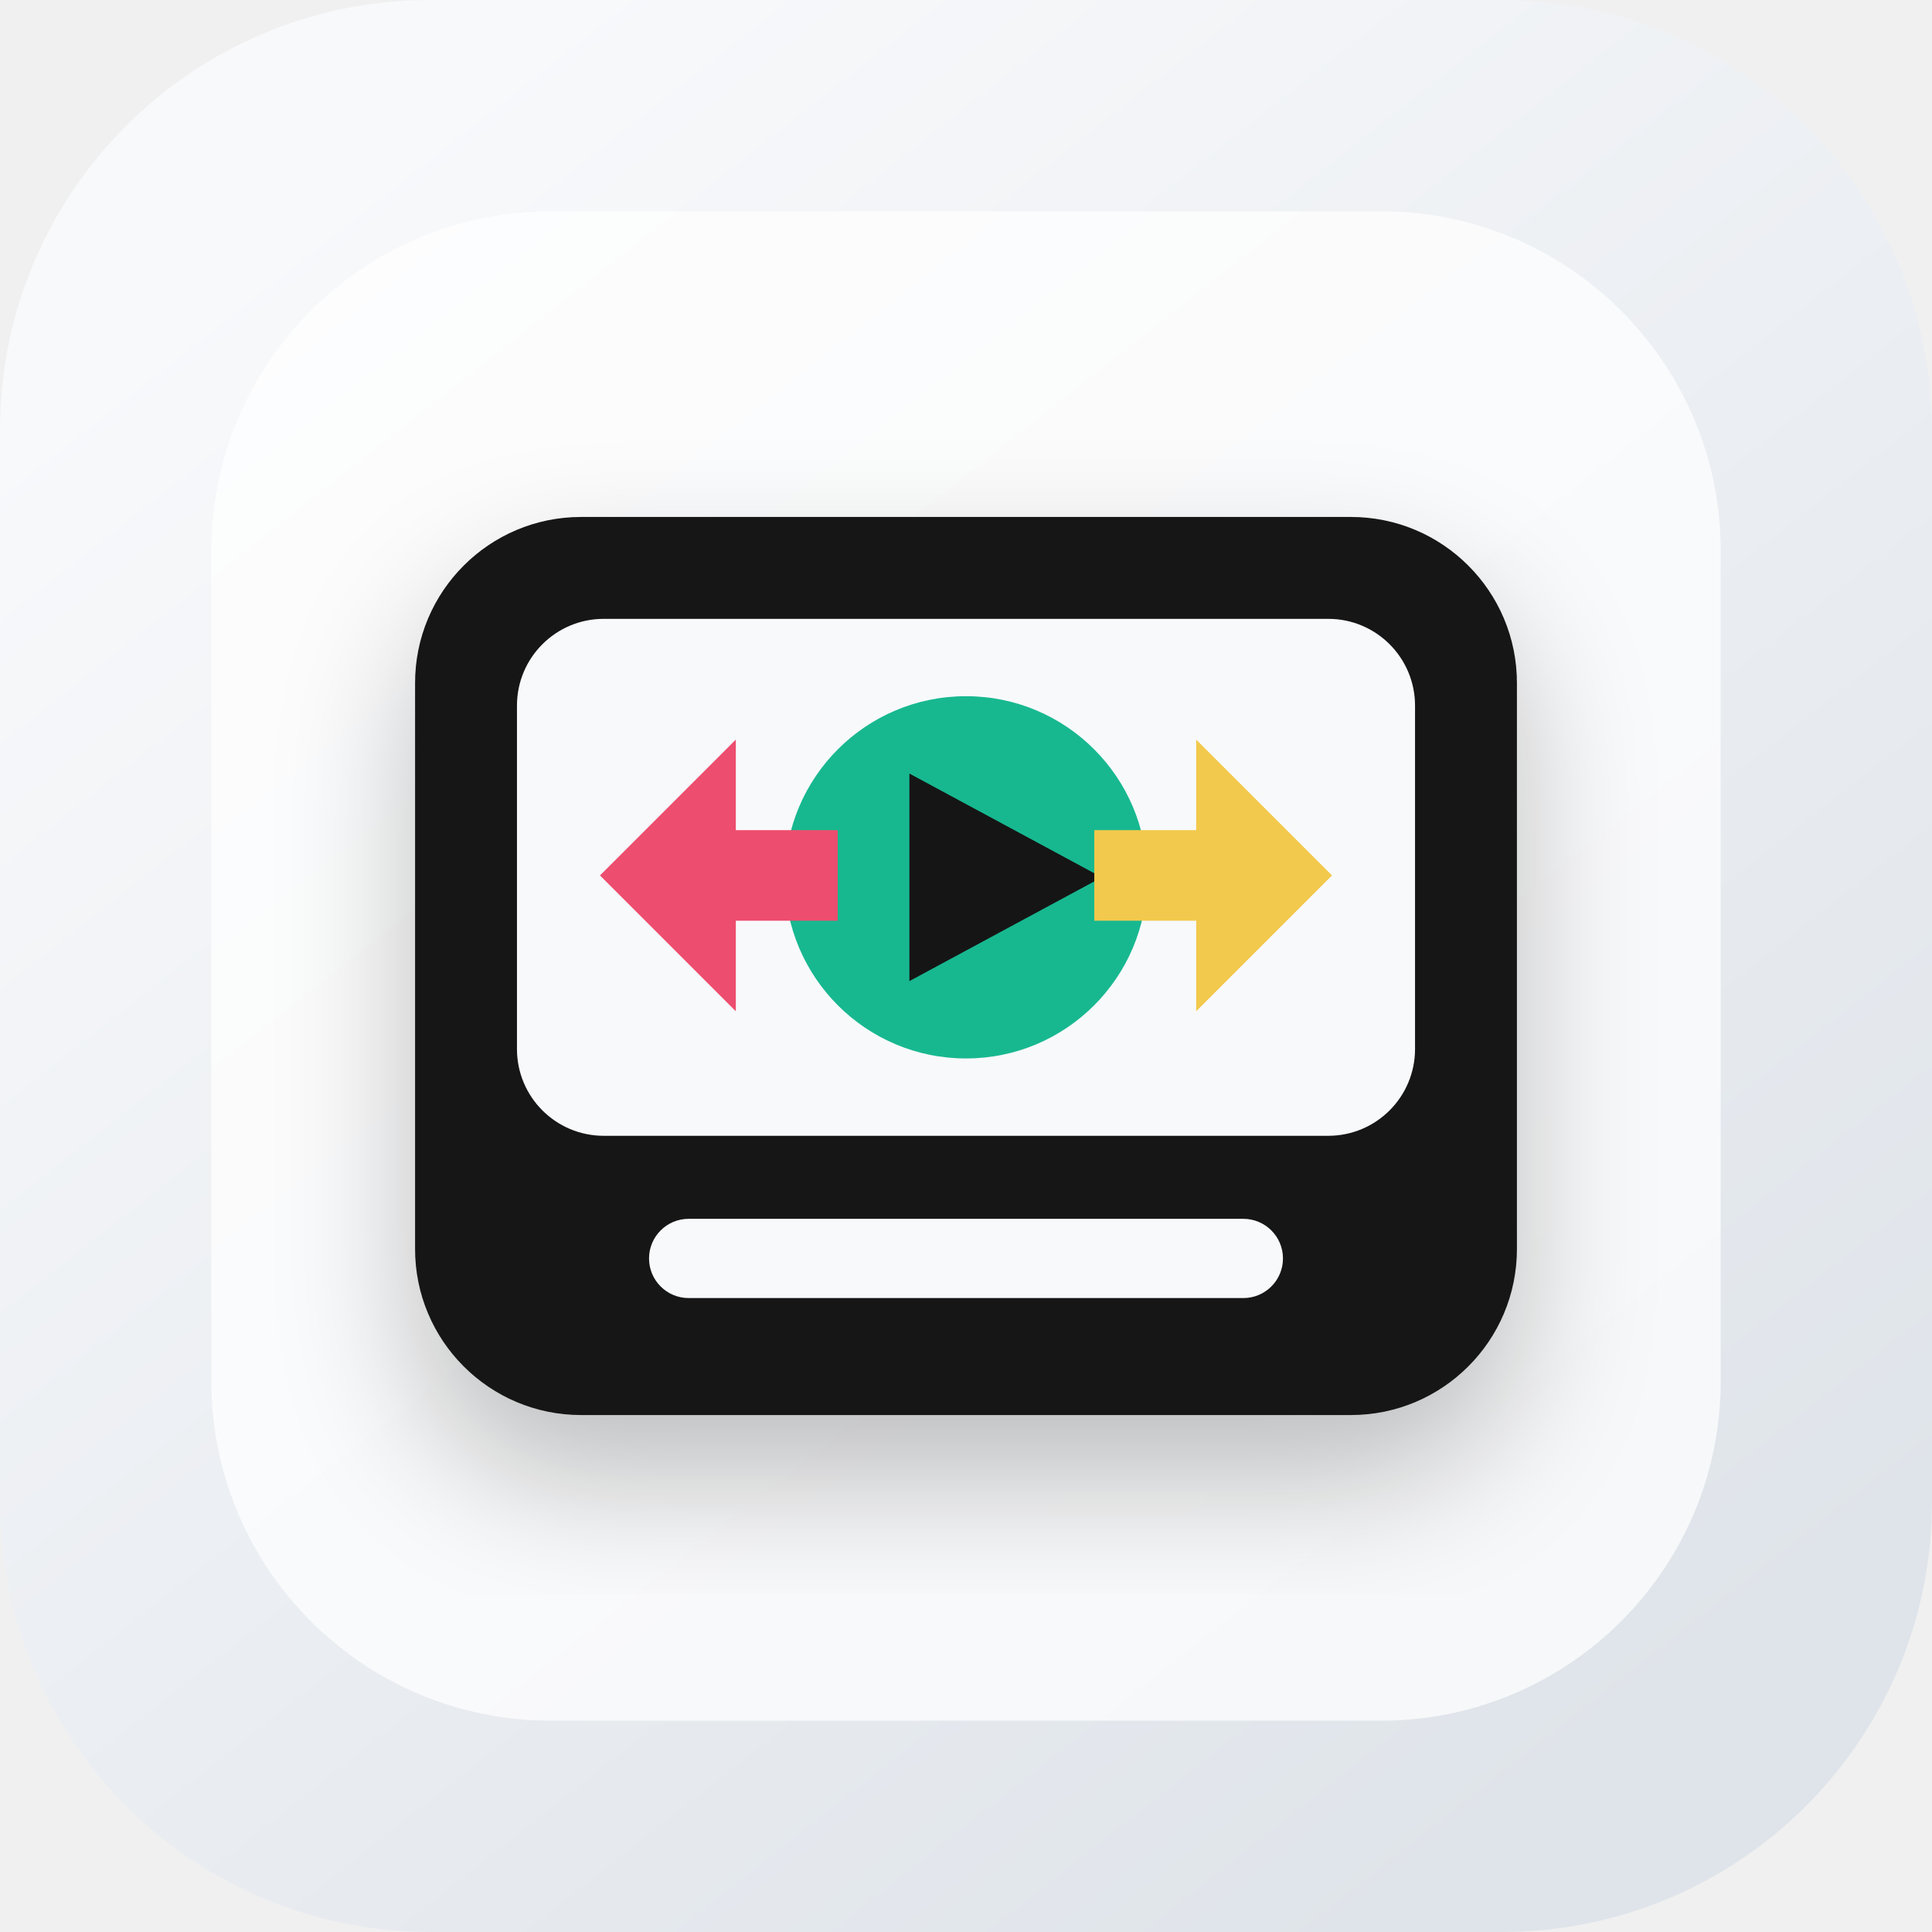
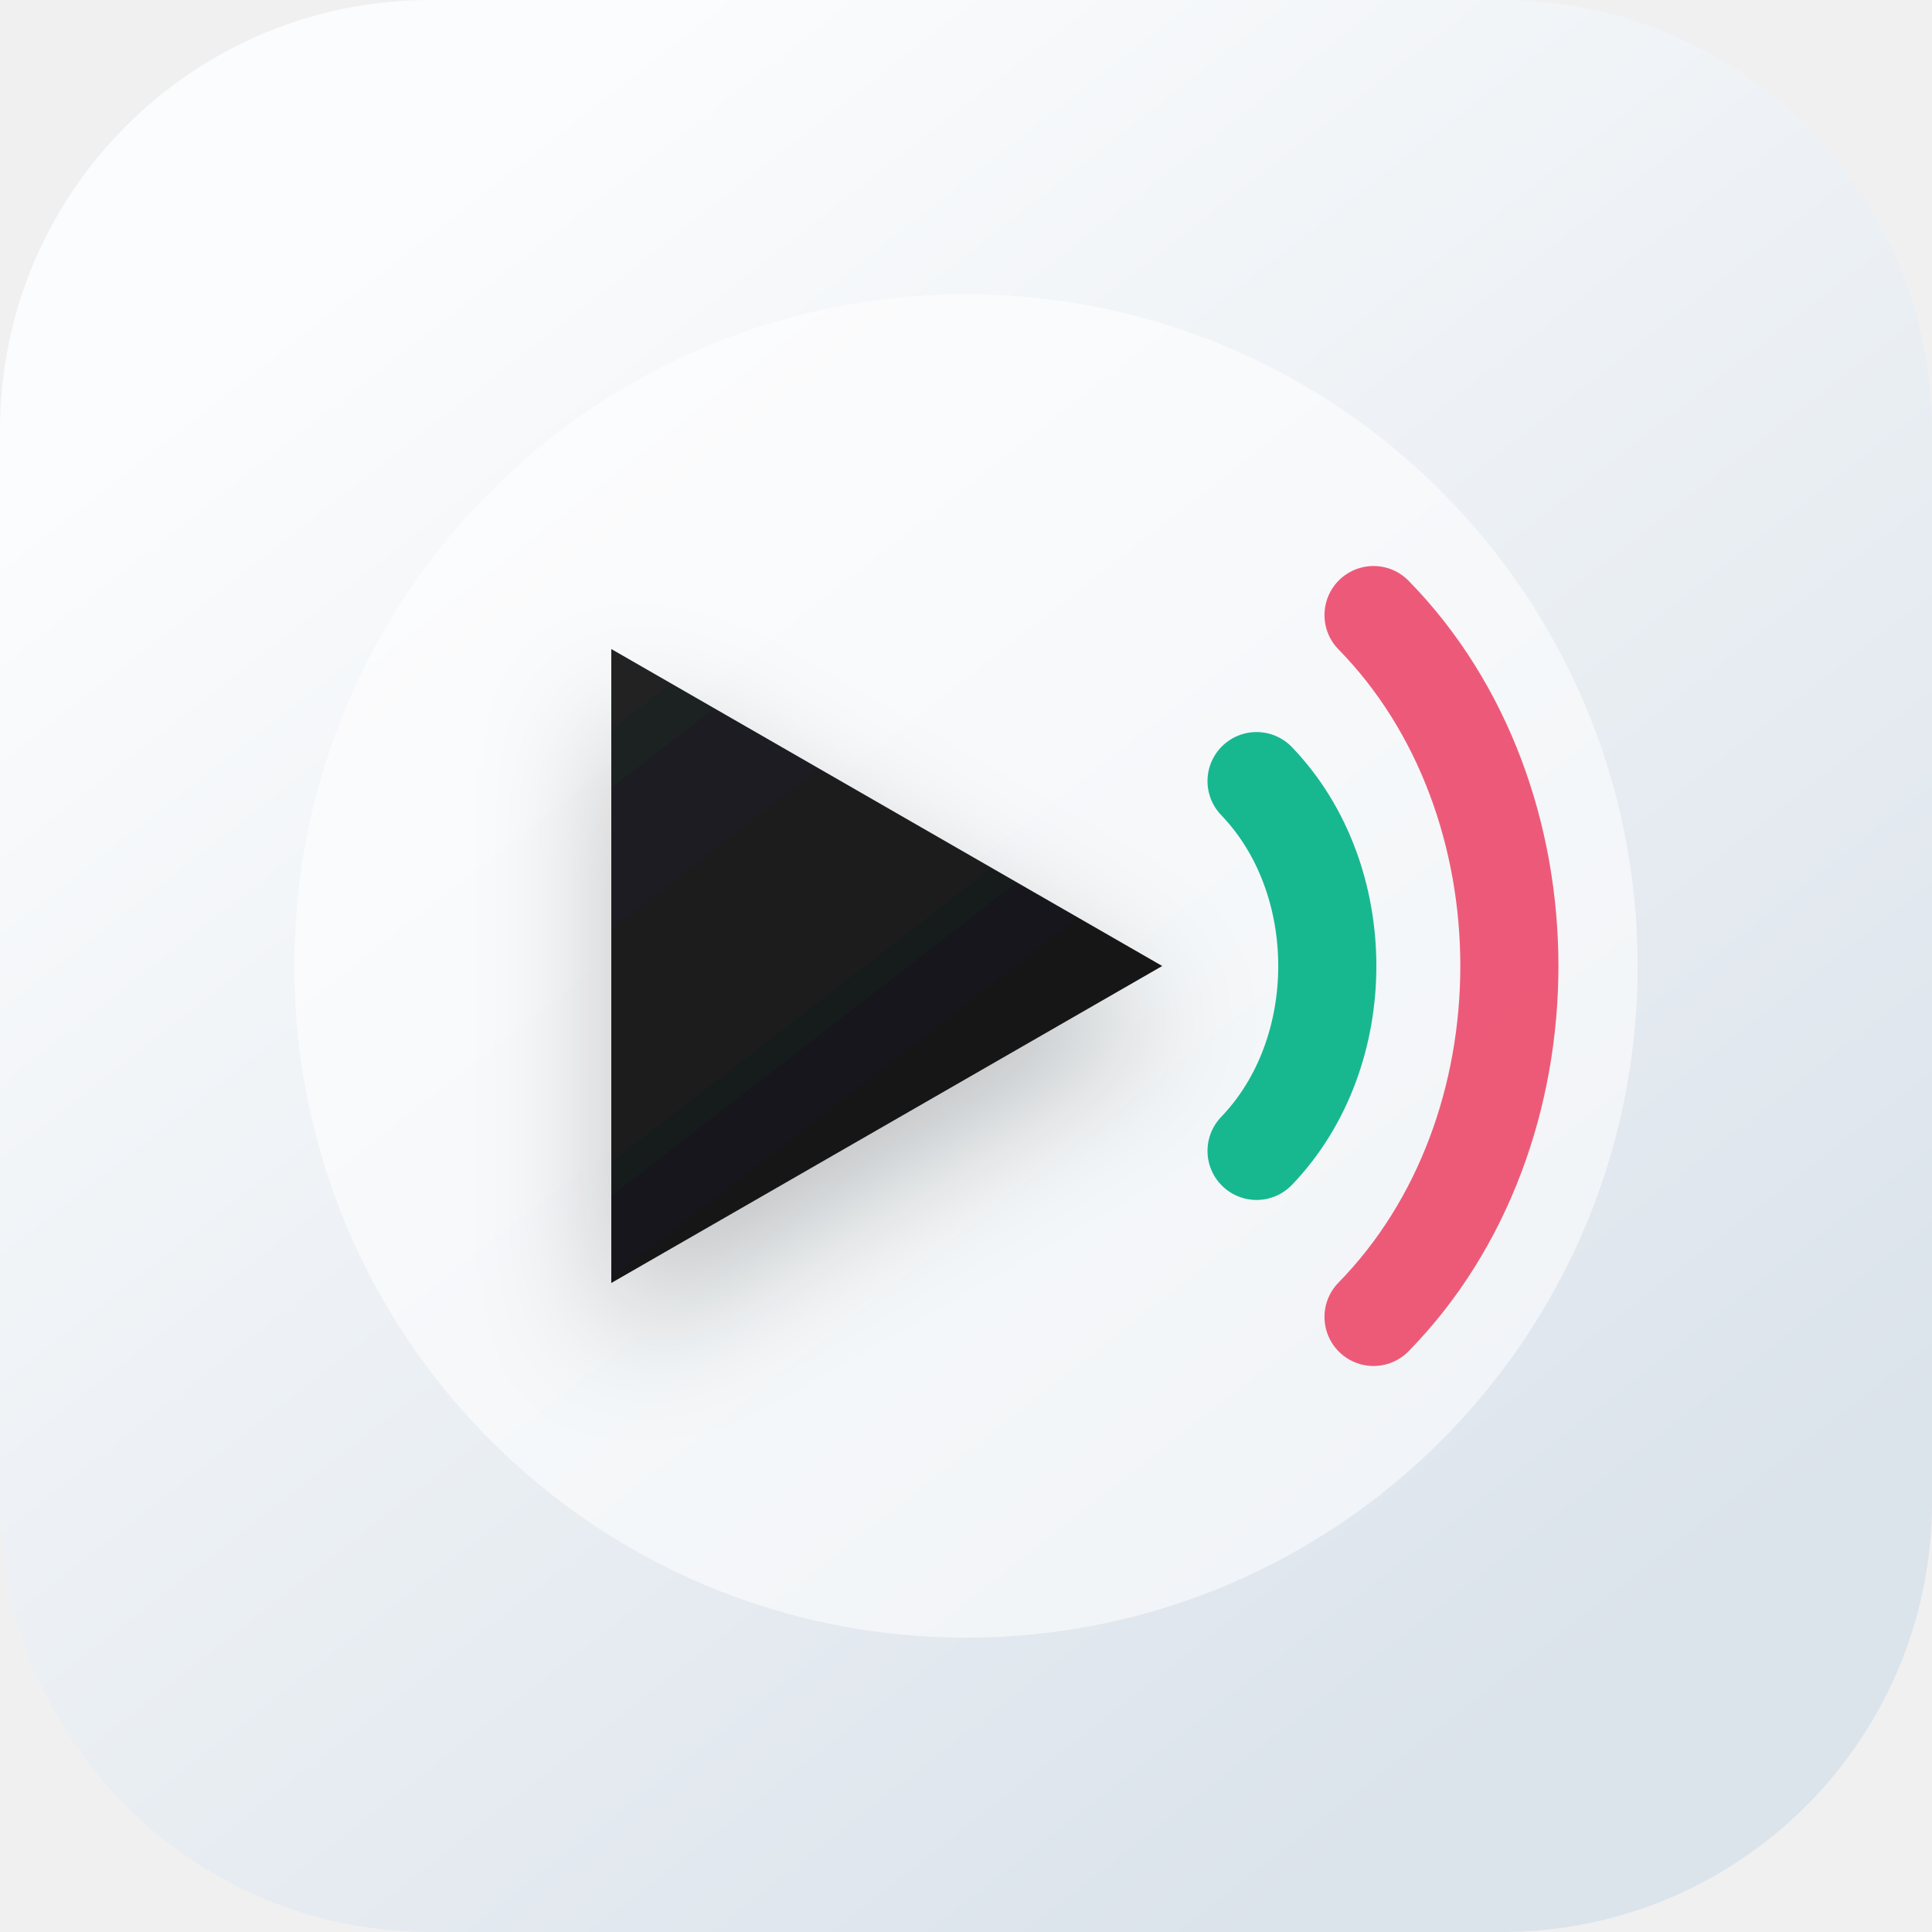
<svg xmlns="http://www.w3.org/2000/svg" width="1024" height="1024" viewBox="0 0 1024 1024">
  <defs>
-     <linearGradient id="bg" x1="180" y1="90" x2="844" y2="934" gradientUnits="userSpaceOnUse">
-       <stop offset="0" stop-color="#f8f9fb" />
-       <stop offset="1" stop-color="#dfe4ea" />
+     <linearGradient id="bg" x1="204" y1="118" x2="820" y2="906" gradientUnits="userSpaceOnUse">
+       <stop offset="0" stop-color="#fbfcfd" />
+       <stop offset="1" stop-color="#dbe3eb" />
    </linearGradient>
-     <filter id="shadow" x="-20%" y="-20%" width="140%" height="140%">
-       <feDropShadow dx="0" dy="34" stdDeviation="36" flood-color="#111111" flood-opacity="0.24" />
+     <linearGradient id="play" x1="300" y1="310" x2="614" y2="716" gradientUnits="userSpaceOnUse">
+       <stop offset="0" stop-color="#222326" />
+       <stop offset="1" stop-color="#111111" />
+     </linearGradient>
+     <filter id="softShadow" x="-28%" y="-28%" width="156%" height="156%">
+       <feDropShadow dx="0" dy="30" stdDeviation="34" flood-color="#111111" flood-opacity="0.22" />
    </filter>
  </defs>
  <rect width="1024" height="1024" rx="228" fill="url(#bg)" />
-   <rect x="112" y="112" width="800" height="800" rx="180" fill="#ffffff" opacity="0.72" />
-   <g filter="url(#shadow)">
-     <rect x="220" y="274" width="584" height="476" rx="88" fill="#151515" />
-     <rect x="274" y="328" width="476" height="274" rx="46" fill="#f8f9fb" />
-     <rect x="344" y="646" width="336" height="42" rx="21" fill="#f8f9fb" />
+   <circle cx="512" cy="512" r="356" fill="#ffffff" opacity="0.56" />
+   <g filter="url(#softShadow)">
+     <path d="M324 344V680L616 512L324 344Z" fill="url(#play)" />
  </g>
-   <circle cx="512" cy="465" r="96" fill="#17b890" />
-   <path d="M482 410L584 465L482 520V410Z" fill="#151515" />
-   <path d="M318 464L390 392V440H444V488H390V536L318 464Z" fill="#ed4d6e" />
-   <path d="M706 464L634 392V440H580V488H634V536L706 464Z" fill="#f2c94c" />
+   <g fill="none" stroke-linecap="round">
+     <path d="M666 414C716 466 716 558 666 610" stroke="#17b890" stroke-width="52" />
+     <path d="M728 326C824 424 824 600 728 698" stroke="#ed4d6e" stroke-width="52" opacity="0.92" />
+   </g>
</svg>
